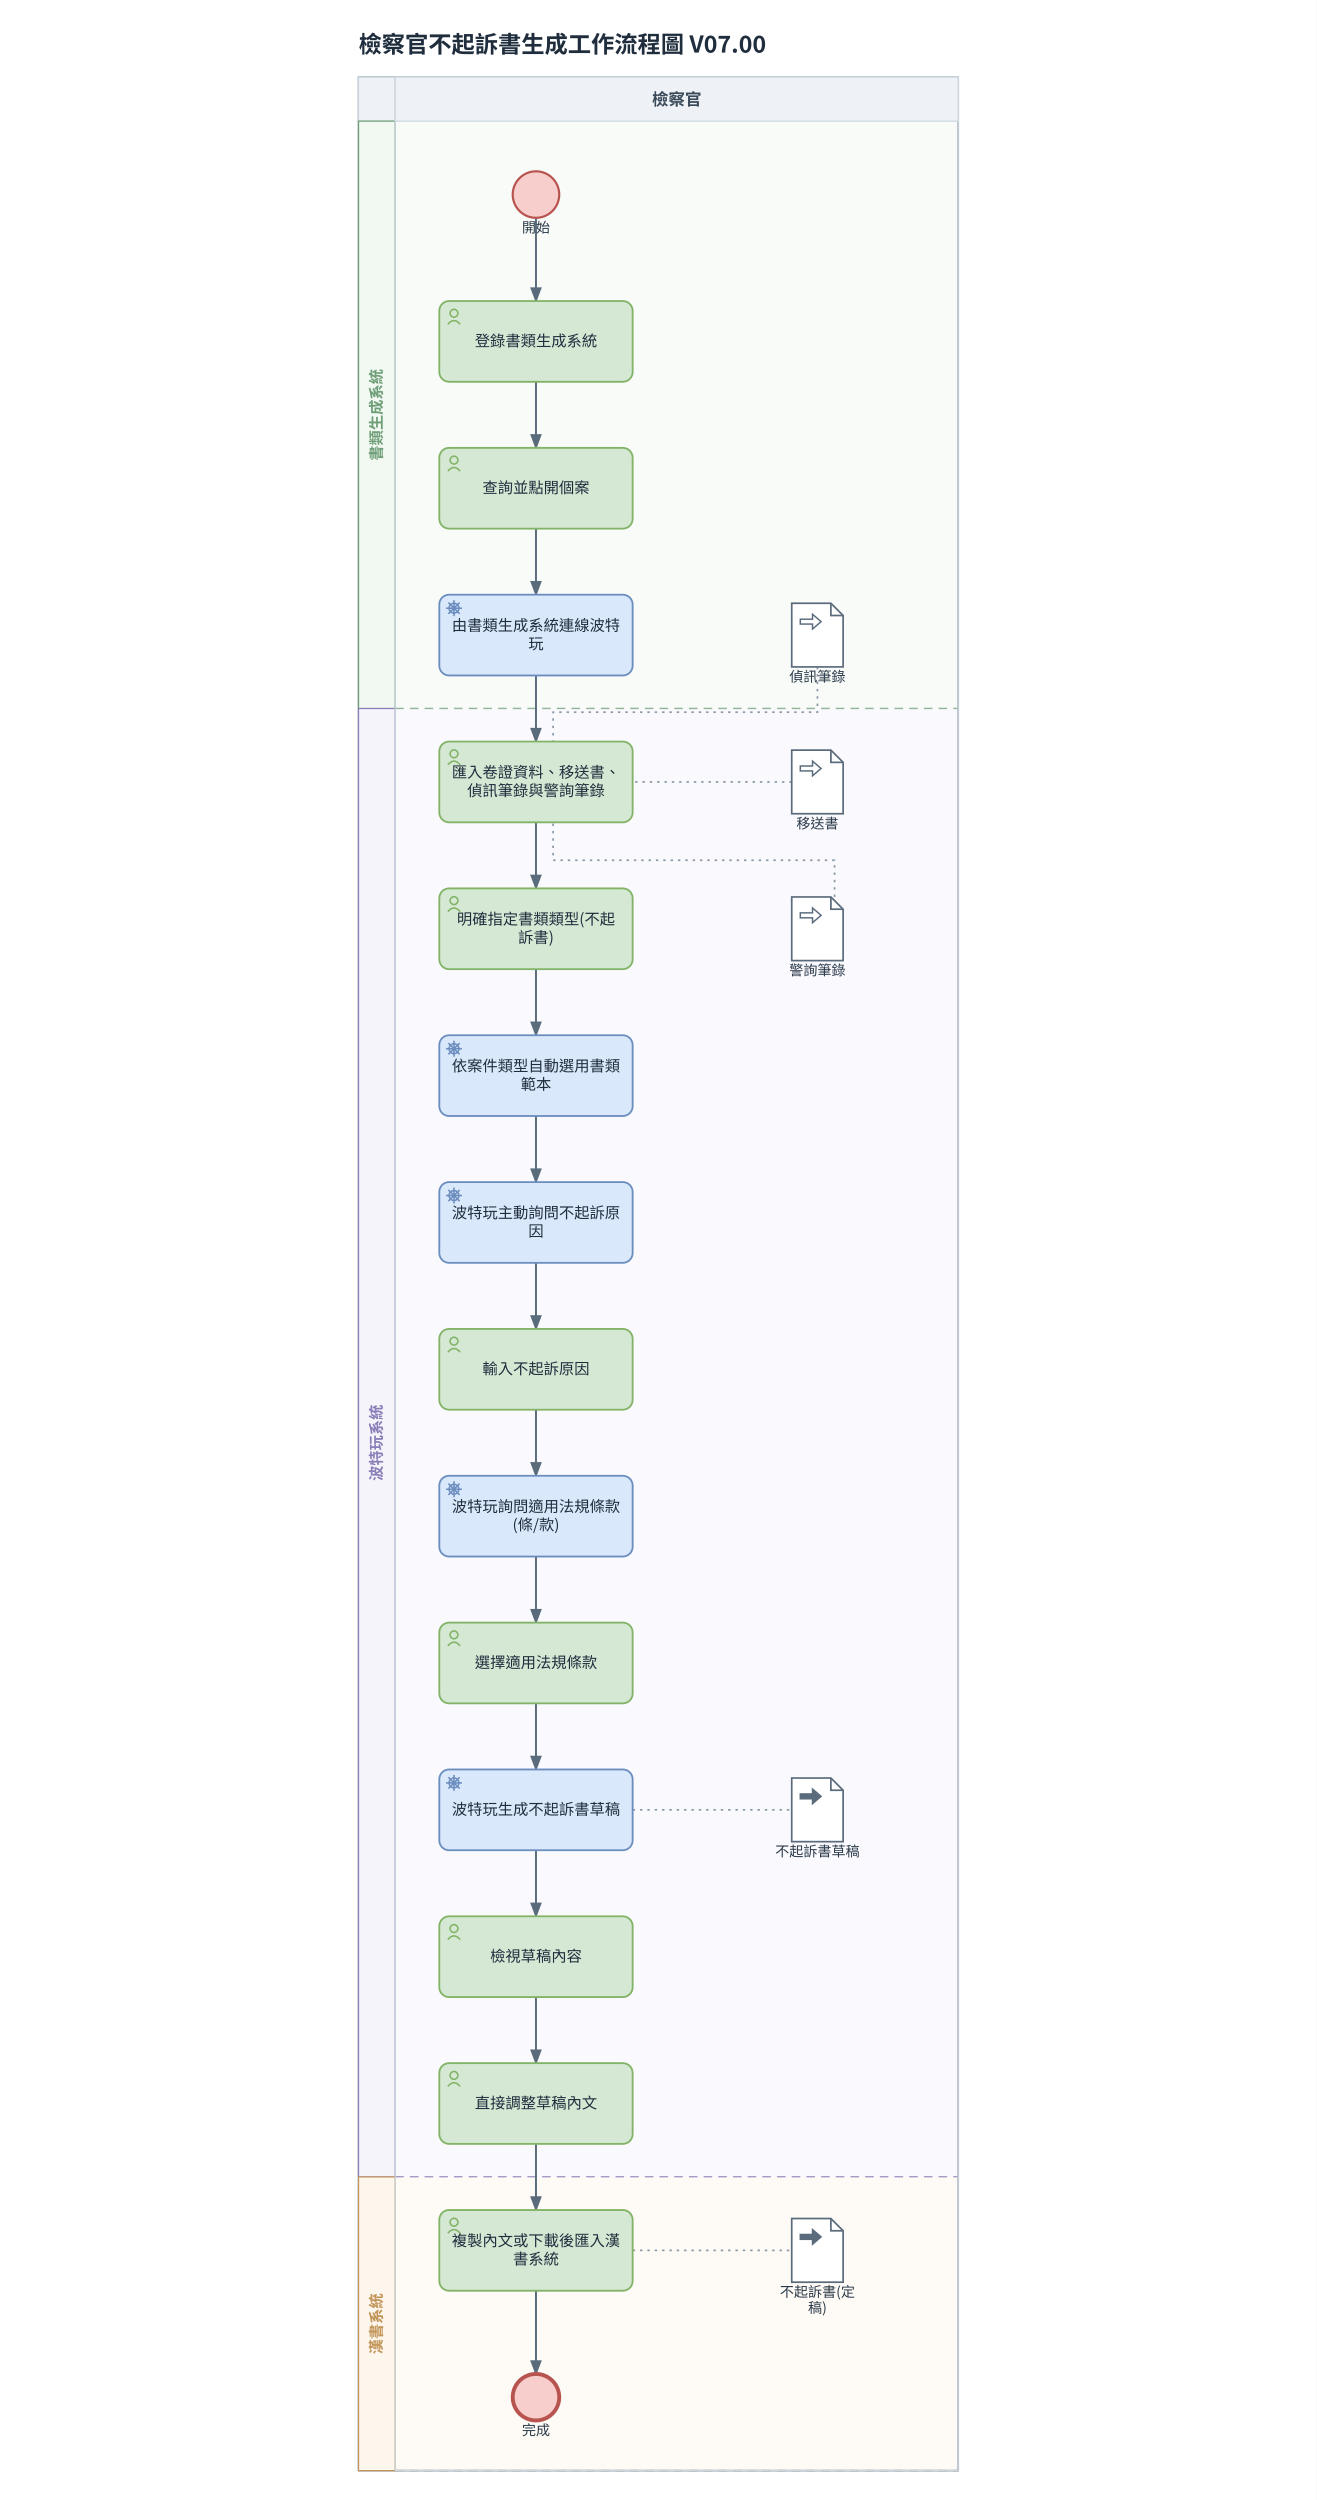
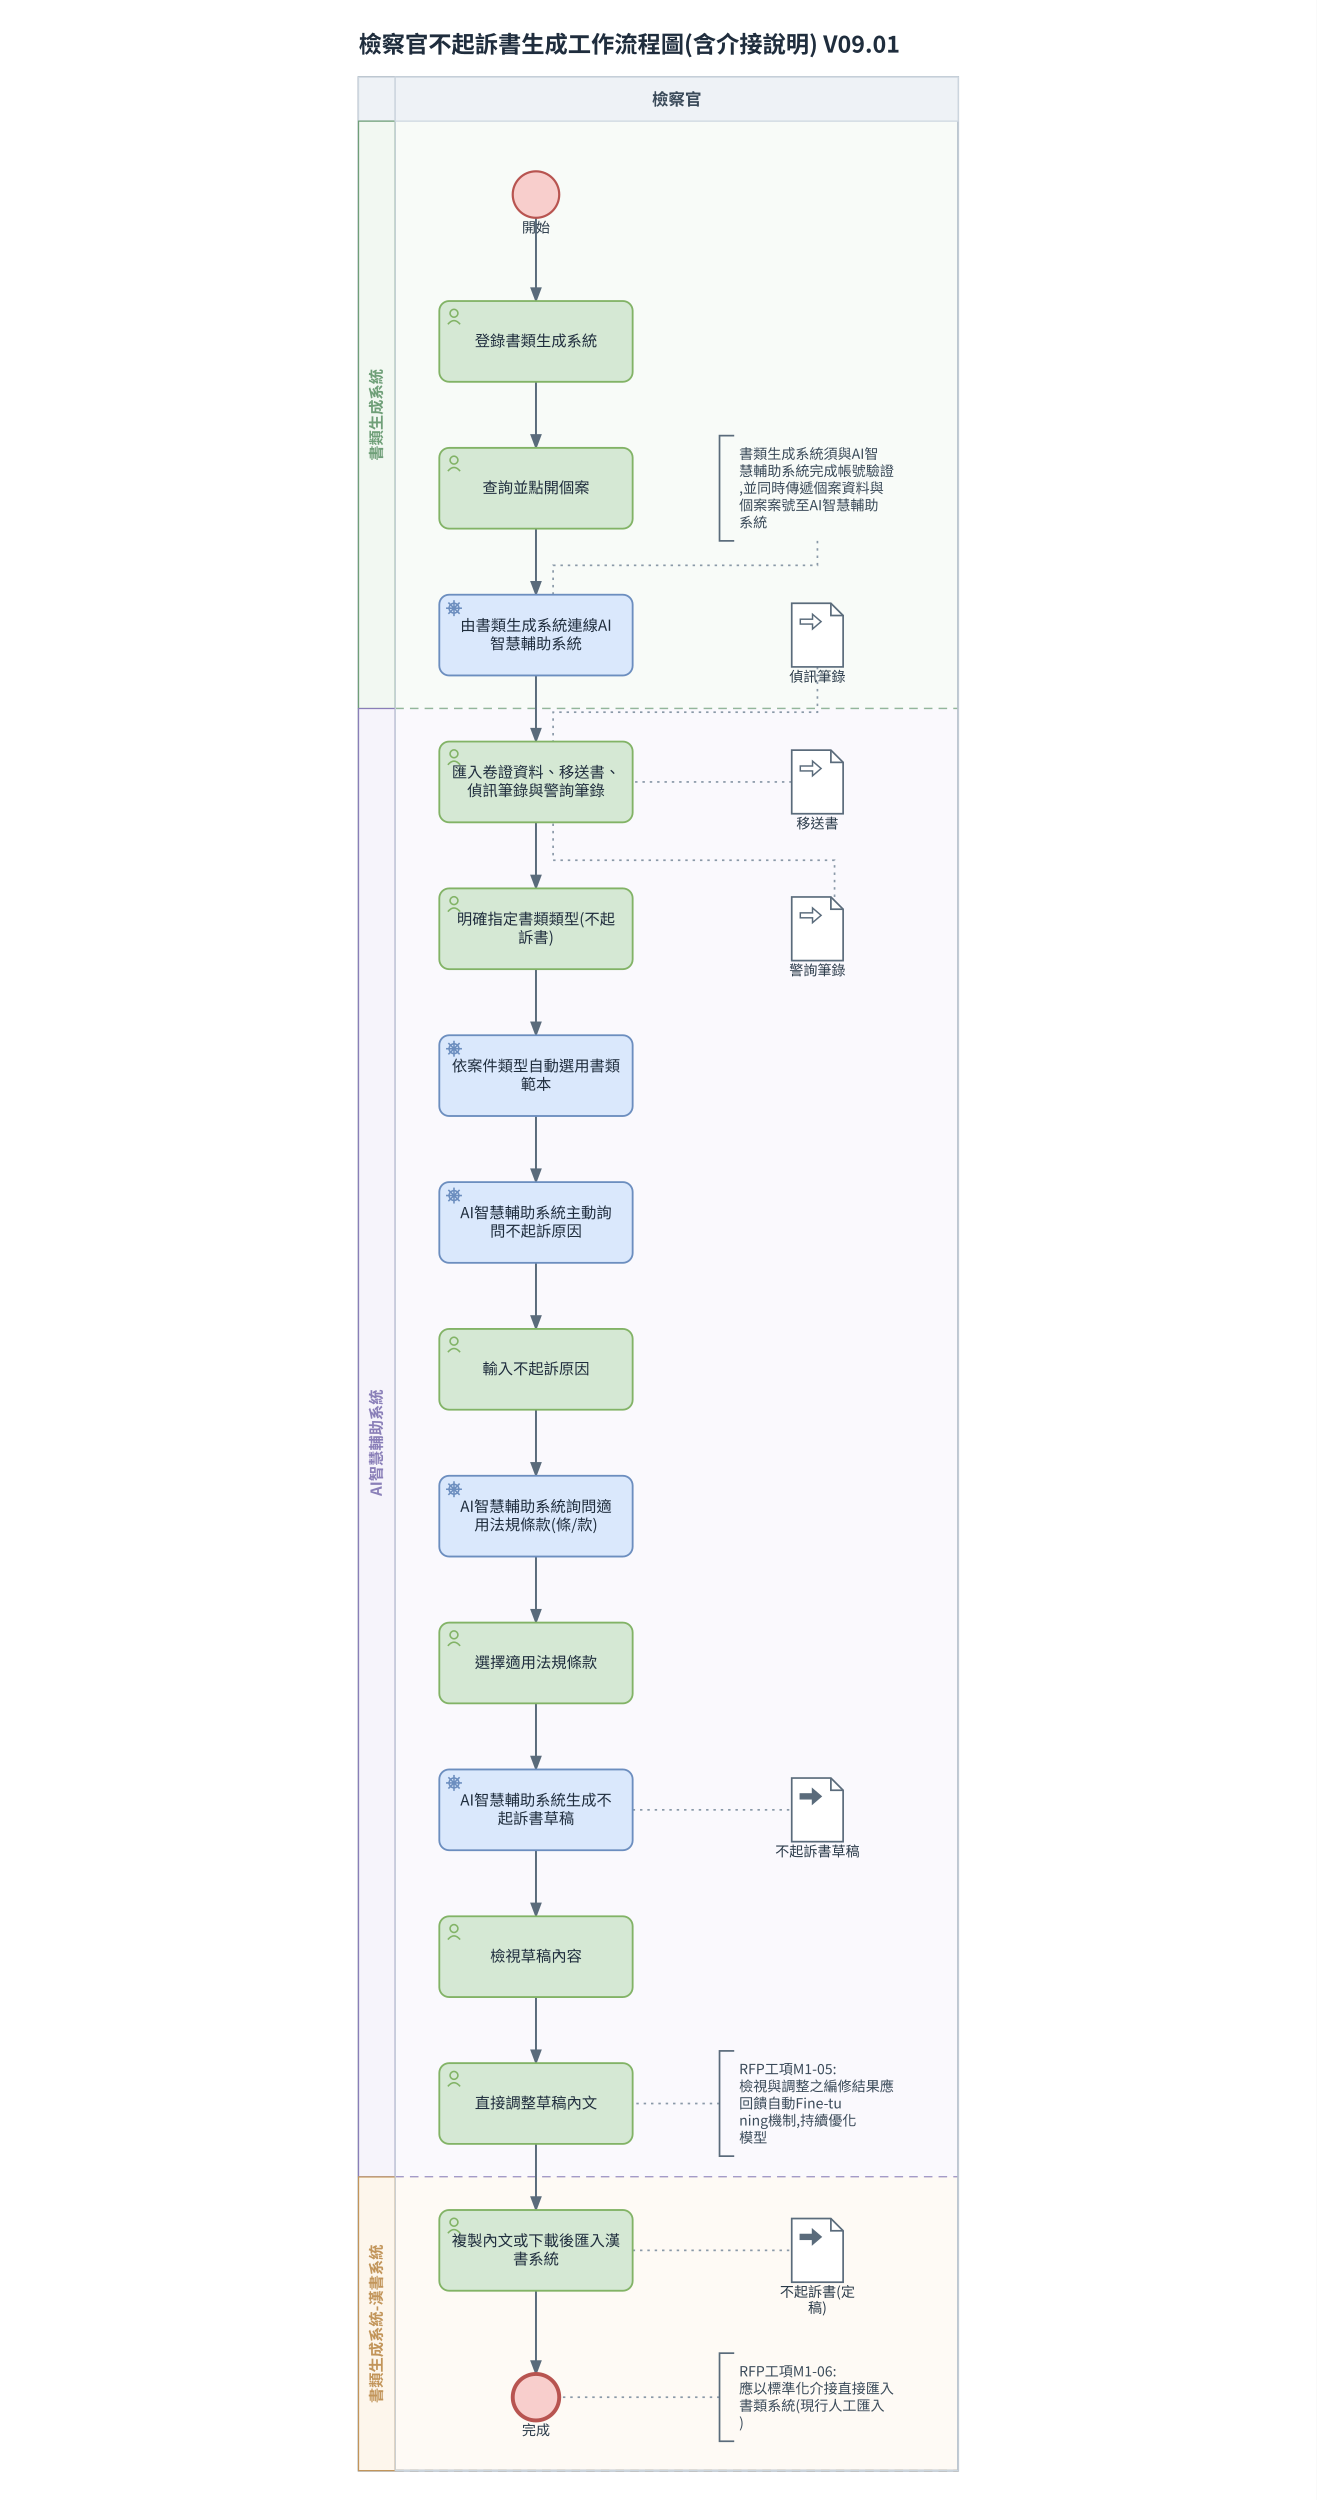
<svg xmlns="http://www.w3.org/2000/svg" viewBox="-153 7 1076 2043" data-pad="capped" font-family="Microsoft JhengHei, PingFang TC, Noto Sans CJK TC, sans-serif">
  <rect x="-153" y="7" width="1076" height="2043" fill="#ffffff" />
-   <text x="140" y="50" font-size="19" font-weight="bold" fill="#1f2d3d">檢察官不起訴書生成工作流程圖 V07.00</text>
+   <text x="140" y="50" font-size="19" font-weight="bold" fill="#1f2d3d">檢察官不起訴書生成工作流程圖(含介接說明) V09.01</text>
  <defs>
    <marker id="arr" markerWidth="9" markerHeight="9" refX="7" refY="3" orient="auto" markerUnits="strokeWidth">
      <path d="M0,0 L8,3 L0,6 Z" fill="#5a6b7b" />
    </marker>
    <marker id="mfarr" markerWidth="11" markerHeight="11" refX="8" refY="4" orient="auto" markerUnits="strokeWidth">
      <path d="M0,0 L8,4 L0,8" fill="none" stroke="#6b7b8b" stroke-width="1.3" />
    </marker>
    <marker id="mfdot" markerWidth="10" markerHeight="10" refX="5" refY="5" orient="auto" markerUnits="strokeWidth">
      <circle cx="5" cy="5" r="3.2" fill="#fff" stroke="#6b7b8b" stroke-width="1.3" />
    </marker>
  </defs>
  <rect x="170" y="106" width="460" height="480" fill="#f2f8f2" fill-opacity="0.55" stroke="none" />
  <line x1="170" y1="586" x2="630" y2="586" stroke="#6f9f78" stroke-width="1.2" stroke-dasharray="7 5" />
  <rect x="170" y="586" width="460" height="1200" fill="#f6f4fb" fill-opacity="0.55" stroke="none" />
  <line x1="170" y1="1786" x2="630" y2="1786" stroke="#8a7fb8" stroke-width="1.2" stroke-dasharray="7 5" />
  <rect x="170" y="1786" width="460" height="240" fill="#fdf6ec" fill-opacity="0.55" stroke="none" />
  <line x1="170" y1="2026" x2="630" y2="2026" stroke="#c2955a" stroke-width="1.2" stroke-dasharray="7 5" />
  <rect x="140" y="70" width="490" height="1956" fill="none" stroke="#9aa7b4" stroke-width="1.5" />
  <rect x="140" y="70" width="30" height="36" fill="#eef2f6" stroke="#cdd6df" />
  <rect x="140" y="106" width="30" height="480" fill="#f2f8f2" stroke="#6f9f78" stroke-width="1" />
  <text x="159.0" y="346.0" font-size="12.5" font-weight="bold" fill="#6f9f78" text-anchor="middle" transform="rotate(-90 159.0 346.0)">書類生成系統</text>
  <rect x="140" y="586" width="30" height="1200" fill="#f6f4fb" stroke="#8a7fb8" stroke-width="1" />
-   <text x="159.0" y="1186.0" font-size="12.5" font-weight="bold" fill="#8a7fb8" text-anchor="middle" transform="rotate(-90 159.0 1186.0)">波特玩系統</text>
+   <text x="159.0" y="1186.0" font-size="12.5" font-weight="bold" fill="#8a7fb8" text-anchor="middle" transform="rotate(-90 159.0 1186.0)">AI智慧輔助系統</text>
  <rect x="140" y="1786" width="30" height="240" fill="#fdf6ec" stroke="#c2955a" stroke-width="1" />
-   <text x="159.0" y="1906.0" font-size="12.5" font-weight="bold" fill="#c2955a" text-anchor="middle" transform="rotate(-90 159.0 1906.0)">漢書系統</text>
+   <text x="159.0" y="1906.0" font-size="12.5" font-weight="bold" fill="#c2955a" text-anchor="middle" transform="rotate(-90 159.0 1906.0)">書類生成系統-漢書系統</text>
  <rect x="170" y="70" width="460" height="1956" fill="none" stroke="#cdd6df" />
  <rect x="170" y="70" width="460" height="36" fill="#eef2f6" stroke="#cdd6df" />
  <text x="400.0" y="93" font-size="13.5" font-weight="bold" fill="#3a4a59" text-anchor="middle">檢察官</text>
  <path d="M285,185 L285,253" fill="none" stroke="#5a6b7b" stroke-width="1.6" marker-end="url(#arr)" />
  <path d="M285,319 L285,373" fill="none" stroke="#5a6b7b" stroke-width="1.6" marker-end="url(#arr)" />
  <path d="M285,439 L285,493" fill="none" stroke="#5a6b7b" stroke-width="1.6" marker-end="url(#arr)" />
  <path d="M285,559 L285,613" fill="none" stroke="#5a6b7b" stroke-width="1.6" marker-end="url(#arr)" />
  <path d="M285,679 L285,733" fill="none" stroke="#5a6b7b" stroke-width="1.6" marker-end="url(#arr)" />
  <path d="M285,799 L285,853" fill="none" stroke="#5a6b7b" stroke-width="1.6" marker-end="url(#arr)" />
  <path d="M285,919 L285,973" fill="none" stroke="#5a6b7b" stroke-width="1.6" marker-end="url(#arr)" />
  <path d="M285,1039 L285,1093" fill="none" stroke="#5a6b7b" stroke-width="1.6" marker-end="url(#arr)" />
  <path d="M285,1159 L285,1213" fill="none" stroke="#5a6b7b" stroke-width="1.6" marker-end="url(#arr)" />
  <path d="M285,1279 L285,1333" fill="none" stroke="#5a6b7b" stroke-width="1.6" marker-end="url(#arr)" />
  <path d="M285,1399 L285,1453" fill="none" stroke="#5a6b7b" stroke-width="1.6" marker-end="url(#arr)" />
  <path d="M285,1519 L285,1573" fill="none" stroke="#5a6b7b" stroke-width="1.6" marker-end="url(#arr)" />
  <path d="M285,1639 L285,1693" fill="none" stroke="#5a6b7b" stroke-width="1.6" marker-end="url(#arr)" />
  <path d="M285,1759 L285,1813" fill="none" stroke="#5a6b7b" stroke-width="1.6" marker-end="url(#arr)" />
  <path d="M285,1879 L285,1947" fill="none" stroke="#5a6b7b" stroke-width="1.6" marker-end="url(#arr)" />
  <path d="M494,646 L364,646" fill="none" stroke="#8a99a8" stroke-width="1.4" stroke-dasharray="2,4" />
  <path d="M515,552 L515,589 L299,589 L299,613" fill="none" stroke="#8a99a8" stroke-width="1.4" stroke-dasharray="2,4" />
  <path d="M529,740 L529,710 L299,710 L299,679" fill="none" stroke="#8a99a8" stroke-width="1.4" stroke-dasharray="2,4" />
  <path d="M364,1486 L494,1486" fill="none" stroke="#8a99a8" stroke-width="1.4" stroke-dasharray="2,4" />
  <path d="M364,1846 L494,1846" fill="none" stroke="#8a99a8" stroke-width="1.4" stroke-dasharray="2,4" />
+   <path d="M515,449 L515,469 L299,469 L299,493" fill="none" stroke="#8a99a8" stroke-width="1.4" stroke-dasharray="2,4" />
+   <path d="M435,1726 L364,1726" fill="none" stroke="#8a99a8" stroke-width="1.4" stroke-dasharray="2,4" />
+   <path d="M435,1966 L304,1966" fill="none" stroke="#8a99a8" stroke-width="1.4" stroke-dasharray="2,4" />
  <circle cx="285.0" cy="166.0" r="19.0" fill="#f8cecc" stroke="#b85450" stroke-width="1.8" />
  <text x="285.0" y="197" font-size="11.5" fill="#2a3a49" text-anchor="middle">開始</text>
  <rect x="206" y="253" width="158" height="66" rx="8" fill="#d5e8d4" stroke="#82b366" stroke-width="1.5" />
  <circle cx="218" cy="263" r="3.2" fill="none" stroke="#82b366" stroke-width="1.3" />
  <path d="M213,272 Q218,266 223,272" fill="none" stroke="#82b366" stroke-width="1.3" />
  <text x="285.0" y="290.0" font-size="12.5" fill="#1f2d3d" text-anchor="middle">登錄書類生成系統</text>
  <rect x="206" y="373" width="158" height="66" rx="8" fill="#d5e8d4" stroke="#82b366" stroke-width="1.5" />
  <circle cx="218" cy="383" r="3.2" fill="none" stroke="#82b366" stroke-width="1.3" />
  <path d="M213,392 Q218,386 223,392" fill="none" stroke="#82b366" stroke-width="1.3" />
  <text x="285.0" y="410.0" font-size="12.5" fill="#1f2d3d" text-anchor="middle">查詢並點開個案</text>
  <rect x="206" y="493" width="158" height="66" rx="8" fill="#dae8fc" stroke="#6c8ebf" stroke-width="1.5" />
  <circle cx="218" cy="504" r="4" fill="none" stroke="#6c8ebf" stroke-width="1.3" />
  <path d="M218,504 l6.5,0.0 M218,504 l-6.5,0.0 M218,504 l0.0,6.5 M218,504 l0.0,-6.5 M218,504 l4.595,4.595 M218,504 l-4.595,4.595 M218,504 l4.595,-4.595 M218,504 l-4.595,-4.595 " stroke="#6c8ebf" stroke-width="1.3" fill="none" />
-   <text x="285.0" y="522.5" font-size="12.5" fill="#1f2d3d" text-anchor="middle">由書類生成系統連線波特</text>
-   <text x="285.0" y="537.5" font-size="12.5" fill="#1f2d3d" text-anchor="middle">玩</text>
+   <text x="285.0" y="522.5" font-size="12.5" fill="#1f2d3d" text-anchor="middle">由書類生成系統連線AI</text>
+   <text x="285.0" y="537.5" font-size="12.5" fill="#1f2d3d" text-anchor="middle">智慧輔助系統</text>
  <rect x="206" y="613" width="158" height="66" rx="8" fill="#d5e8d4" stroke="#82b366" stroke-width="1.5" />
  <circle cx="218" cy="623" r="3.2" fill="none" stroke="#82b366" stroke-width="1.3" />
  <path d="M213,632 Q218,626 223,632" fill="none" stroke="#82b366" stroke-width="1.3" />
  <text x="285.0" y="642.5" font-size="12.5" fill="#1f2d3d" text-anchor="middle">匯入卷證資料、移送書、</text>
  <text x="285.0" y="657.5" font-size="12.5" fill="#1f2d3d" text-anchor="middle">偵訊筆錄與警詢筆錄</text>
  <rect x="206" y="733" width="158" height="66" rx="8" fill="#d5e8d4" stroke="#82b366" stroke-width="1.5" />
  <circle cx="218" cy="743" r="3.2" fill="none" stroke="#82b366" stroke-width="1.3" />
  <path d="M213,752 Q218,746 223,752" fill="none" stroke="#82b366" stroke-width="1.3" />
  <text x="285.0" y="762.5" font-size="12.5" fill="#1f2d3d" text-anchor="middle">明確指定書類類型(不起</text>
  <text x="285.0" y="777.5" font-size="12.5" fill="#1f2d3d" text-anchor="middle">訴書)</text>
  <rect x="206" y="853" width="158" height="66" rx="8" fill="#dae8fc" stroke="#6c8ebf" stroke-width="1.5" />
  <circle cx="218" cy="864" r="4" fill="none" stroke="#6c8ebf" stroke-width="1.3" />
  <path d="M218,864 l6.5,0.0 M218,864 l-6.5,0.0 M218,864 l0.0,6.5 M218,864 l0.0,-6.5 M218,864 l4.595,4.595 M218,864 l-4.595,4.595 M218,864 l4.595,-4.595 M218,864 l-4.595,-4.595 " stroke="#6c8ebf" stroke-width="1.3" fill="none" />
  <text x="285.0" y="882.5" font-size="12.5" fill="#1f2d3d" text-anchor="middle">依案件類型自動選用書類</text>
  <text x="285.0" y="897.5" font-size="12.5" fill="#1f2d3d" text-anchor="middle">範本</text>
  <rect x="206" y="973" width="158" height="66" rx="8" fill="#dae8fc" stroke="#6c8ebf" stroke-width="1.5" />
  <circle cx="218" cy="984" r="4" fill="none" stroke="#6c8ebf" stroke-width="1.3" />
  <path d="M218,984 l6.5,0.0 M218,984 l-6.5,0.0 M218,984 l0.0,6.5 M218,984 l0.0,-6.5 M218,984 l4.595,4.595 M218,984 l-4.595,4.595 M218,984 l4.595,-4.595 M218,984 l-4.595,-4.595 " stroke="#6c8ebf" stroke-width="1.3" fill="none" />
-   <text x="285.0" y="1002.5" font-size="12.5" fill="#1f2d3d" text-anchor="middle">波特玩主動詢問不起訴原</text>
-   <text x="285.0" y="1017.5" font-size="12.5" fill="#1f2d3d" text-anchor="middle">因</text>
+   <text x="285.0" y="1002.5" font-size="12.5" fill="#1f2d3d" text-anchor="middle">AI智慧輔助系統主動詢</text>
+   <text x="285.0" y="1017.5" font-size="12.5" fill="#1f2d3d" text-anchor="middle">問不起訴原因</text>
  <rect x="206" y="1093" width="158" height="66" rx="8" fill="#d5e8d4" stroke="#82b366" stroke-width="1.5" />
  <circle cx="218" cy="1103" r="3.2" fill="none" stroke="#82b366" stroke-width="1.3" />
  <path d="M213,1112 Q218,1106 223,1112" fill="none" stroke="#82b366" stroke-width="1.3" />
  <text x="285.0" y="1130.0" font-size="12.5" fill="#1f2d3d" text-anchor="middle">輸入不起訴原因</text>
  <rect x="206" y="1213" width="158" height="66" rx="8" fill="#dae8fc" stroke="#6c8ebf" stroke-width="1.5" />
  <circle cx="218" cy="1224" r="4" fill="none" stroke="#6c8ebf" stroke-width="1.3" />
  <path d="M218,1224 l6.5,0.0 M218,1224 l-6.5,0.0 M218,1224 l0.0,6.5 M218,1224 l0.0,-6.5 M218,1224 l4.595,4.595 M218,1224 l-4.595,4.595 M218,1224 l4.595,-4.595 M218,1224 l-4.595,-4.595 " stroke="#6c8ebf" stroke-width="1.3" fill="none" />
-   <text x="285.0" y="1242.5" font-size="12.5" fill="#1f2d3d" text-anchor="middle">波特玩詢問適用法規條款</text>
-   <text x="285.0" y="1257.5" font-size="12.5" fill="#1f2d3d" text-anchor="middle">(條/款)</text>
+   <text x="285.0" y="1242.5" font-size="12.5" fill="#1f2d3d" text-anchor="middle">AI智慧輔助系統詢問適</text>
+   <text x="285.0" y="1257.5" font-size="12.5" fill="#1f2d3d" text-anchor="middle">用法規條款(條/款)</text>
  <rect x="206" y="1333" width="158" height="66" rx="8" fill="#d5e8d4" stroke="#82b366" stroke-width="1.5" />
  <circle cx="218" cy="1343" r="3.2" fill="none" stroke="#82b366" stroke-width="1.3" />
  <path d="M213,1352 Q218,1346 223,1352" fill="none" stroke="#82b366" stroke-width="1.3" />
  <text x="285.0" y="1370.0" font-size="12.5" fill="#1f2d3d" text-anchor="middle">選擇適用法規條款</text>
  <rect x="206" y="1453" width="158" height="66" rx="8" fill="#dae8fc" stroke="#6c8ebf" stroke-width="1.5" />
  <circle cx="218" cy="1464" r="4" fill="none" stroke="#6c8ebf" stroke-width="1.3" />
  <path d="M218,1464 l6.5,0.0 M218,1464 l-6.5,0.0 M218,1464 l0.0,6.5 M218,1464 l0.0,-6.5 M218,1464 l4.595,4.595 M218,1464 l-4.595,4.595 M218,1464 l4.595,-4.595 M218,1464 l-4.595,-4.595 " stroke="#6c8ebf" stroke-width="1.3" fill="none" />
-   <text x="285.0" y="1490.0" font-size="12.5" fill="#1f2d3d" text-anchor="middle">波特玩生成不起訴書草稿</text>
+   <text x="285.0" y="1482.5" font-size="12.5" fill="#1f2d3d" text-anchor="middle">AI智慧輔助系統生成不</text>
+   <text x="285.0" y="1497.5" font-size="12.5" fill="#1f2d3d" text-anchor="middle">起訴書草稿</text>
  <rect x="206" y="1573" width="158" height="66" rx="8" fill="#d5e8d4" stroke="#82b366" stroke-width="1.5" />
  <circle cx="218" cy="1583" r="3.2" fill="none" stroke="#82b366" stroke-width="1.3" />
  <path d="M213,1592 Q218,1586 223,1592" fill="none" stroke="#82b366" stroke-width="1.3" />
  <text x="285.0" y="1610.0" font-size="12.5" fill="#1f2d3d" text-anchor="middle">檢視草稿內容</text>
  <rect x="206" y="1693" width="158" height="66" rx="8" fill="#d5e8d4" stroke="#82b366" stroke-width="1.5" />
  <circle cx="218" cy="1703" r="3.2" fill="none" stroke="#82b366" stroke-width="1.3" />
  <path d="M213,1712 Q218,1706 223,1712" fill="none" stroke="#82b366" stroke-width="1.3" />
  <text x="285.0" y="1730.0" font-size="12.5" fill="#1f2d3d" text-anchor="middle">直接調整草稿內文</text>
  <rect x="206" y="1813" width="158" height="66" rx="8" fill="#d5e8d4" stroke="#82b366" stroke-width="1.5" />
  <circle cx="218" cy="1823" r="3.2" fill="none" stroke="#82b366" stroke-width="1.3" />
  <path d="M213,1832 Q218,1826 223,1832" fill="none" stroke="#82b366" stroke-width="1.3" />
  <text x="285.0" y="1842.5" font-size="12.5" fill="#1f2d3d" text-anchor="middle">複製內文或下載後匯入漢</text>
  <text x="285.0" y="1857.5" font-size="12.5" fill="#1f2d3d" text-anchor="middle">書系統</text>
  <circle cx="285.0" cy="1966.0" r="19.0" fill="#f8cecc" stroke="#b85450" stroke-width="3.2" />
  <text x="285.0" y="1997" font-size="11.5" fill="#2a3a49" text-anchor="middle">完成</text>
  <path d="M494,620 L526,620 L536,630 L536,672 L494,672 Z" fill="#ffffff" stroke="#5a6b7b" stroke-width="1.4" />
  <path d="M526,620 L526,630 L536,630" fill="none" stroke="#5a6b7b" stroke-width="1.4" />
  <path d="M501,633 L511,633 L511,629 L518,635 L511,641 L511,637 L501,637 Z" fill="none" stroke="#5a6b7b" stroke-width="1.2" />
  <text x="515.0" y="684" font-size="11.5" fill="#2a3a49" text-anchor="middle">移送書</text>
  <path d="M494,500 L526,500 L536,510 L536,552 L494,552 Z" fill="#ffffff" stroke="#5a6b7b" stroke-width="1.4" />
  <path d="M526,500 L526,510 L536,510" fill="none" stroke="#5a6b7b" stroke-width="1.4" />
  <path d="M501,513 L511,513 L511,509 L518,515 L511,521 L511,517 L501,517 Z" fill="none" stroke="#5a6b7b" stroke-width="1.2" />
  <text x="515.0" y="564" font-size="11.5" fill="#2a3a49" text-anchor="middle">偵訊筆錄</text>
  <path d="M494,740 L526,740 L536,750 L536,792 L494,792 Z" fill="#ffffff" stroke="#5a6b7b" stroke-width="1.4" />
  <path d="M526,740 L526,750 L536,750" fill="none" stroke="#5a6b7b" stroke-width="1.4" />
  <path d="M501,753 L511,753 L511,749 L518,755 L511,761 L511,757 L501,757 Z" fill="none" stroke="#5a6b7b" stroke-width="1.2" />
  <text x="515.0" y="804" font-size="11.5" fill="#2a3a49" text-anchor="middle">警詢筆錄</text>
  <path d="M494,1460 L526,1460 L536,1470 L536,1512 L494,1512 Z" fill="#ffffff" stroke="#5a6b7b" stroke-width="1.4" />
  <path d="M526,1460 L526,1470 L536,1470" fill="none" stroke="#5a6b7b" stroke-width="1.4" />
  <path d="M501,1473 L511,1473 L511,1469 L518,1475 L511,1481 L511,1477 L501,1477 Z" fill="#5a6b7b" stroke="#5a6b7b" stroke-width="1.2" />
  <text x="515.0" y="1524" font-size="11.5" fill="#2a3a49" text-anchor="middle">不起訴書草稿</text>
  <path d="M494,1820 L526,1820 L536,1830 L536,1872 L494,1872 Z" fill="#ffffff" stroke="#5a6b7b" stroke-width="1.4" />
  <path d="M526,1820 L526,1830 L536,1830" fill="none" stroke="#5a6b7b" stroke-width="1.4" />
  <path d="M501,1833 L511,1833 L511,1829 L518,1835 L511,1841 L511,1837 L501,1837 Z" fill="#5a6b7b" stroke="#5a6b7b" stroke-width="1.2" />
  <text x="515.0" y="1884" font-size="11.5" fill="#2a3a49" text-anchor="middle">不起訴書(定</text>
  <text x="515.0" y="1897" font-size="11.5" fill="#2a3a49" text-anchor="middle">稿)</text>
+   <path d="M447,363 L435,363 L435,449 L447,449" fill="none" stroke="#5a6b7b" stroke-width="1.4" />
+   <text x="451" y="382.0" font-size="11.5" fill="#3a4a59">書類生成系統須與AI智</text>
+   <text x="451" y="396.0" font-size="11.5" fill="#3a4a59">慧輔助系統完成帳號驗證</text>
+   <text x="451" y="410.0" font-size="11.5" fill="#3a4a59">,並同時傳遞個案資料與</text>
+   <text x="451" y="424.0" font-size="11.5" fill="#3a4a59">個案案號至AI智慧輔助</text>
+   <text x="451" y="438.0" font-size="11.5" fill="#3a4a59">系統</text>
+   <path d="M447,1683 L435,1683 L435,1769 L447,1769" fill="none" stroke="#5a6b7b" stroke-width="1.4" />
+   <text x="451" y="1702.0" font-size="11.5" fill="#3a4a59">RFP工項M1-05:</text>
+   <text x="451" y="1716.0" font-size="11.5" fill="#3a4a59">檢視與調整之編修結果應</text>
+   <text x="451" y="1730.0" font-size="11.5" fill="#3a4a59">回饋自動Fine-tu</text>
+   <text x="451" y="1744.0" font-size="11.5" fill="#3a4a59">ning機制,持續優化</text>
+   <text x="451" y="1758.0" font-size="11.5" fill="#3a4a59">模型</text>
+   <path d="M447,1930 L435,1930 L435,2002 L447,2002" fill="none" stroke="#5a6b7b" stroke-width="1.4" />
+   <text x="451" y="1949.0" font-size="11.5" fill="#3a4a59">RFP工項M1-06:</text>
+   <text x="451" y="1963.0" font-size="11.5" fill="#3a4a59">應以標準化介接直接匯入</text>
+   <text x="451" y="1977.0" font-size="11.5" fill="#3a4a59">書類系統(現行人工匯入</text>
+   <text x="451" y="1991.0" font-size="11.5" fill="#3a4a59">)</text>
</svg>
